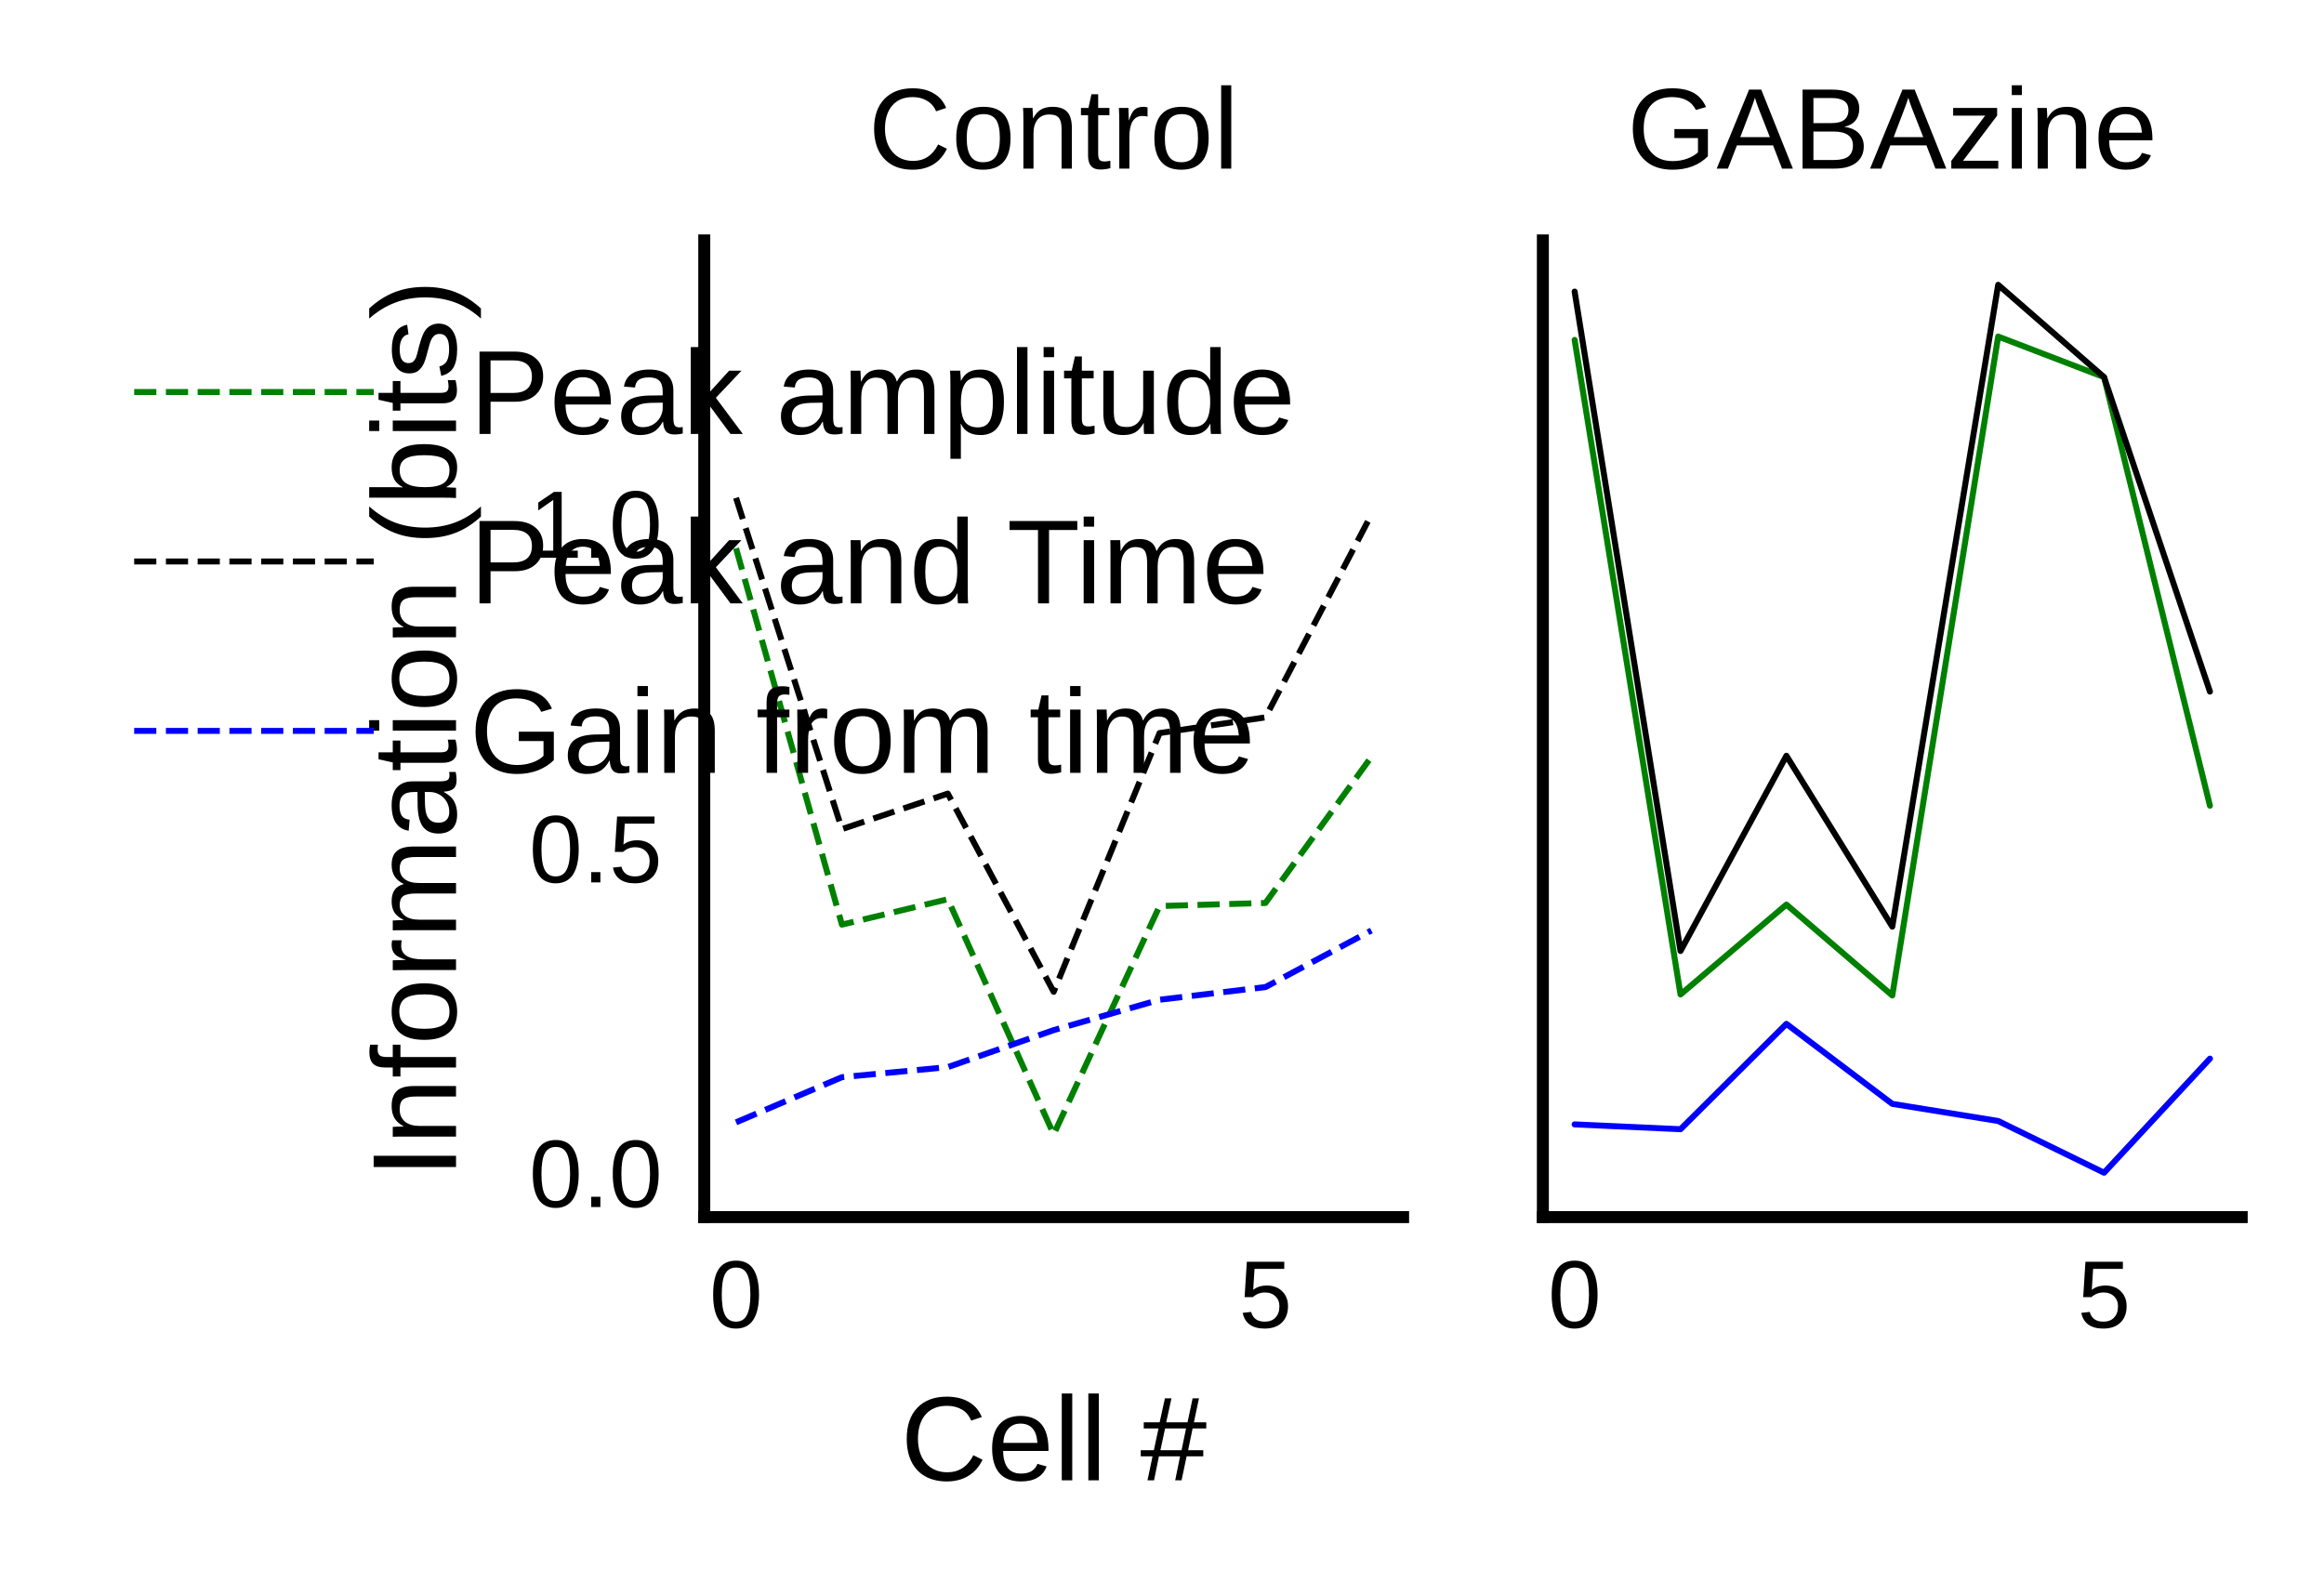
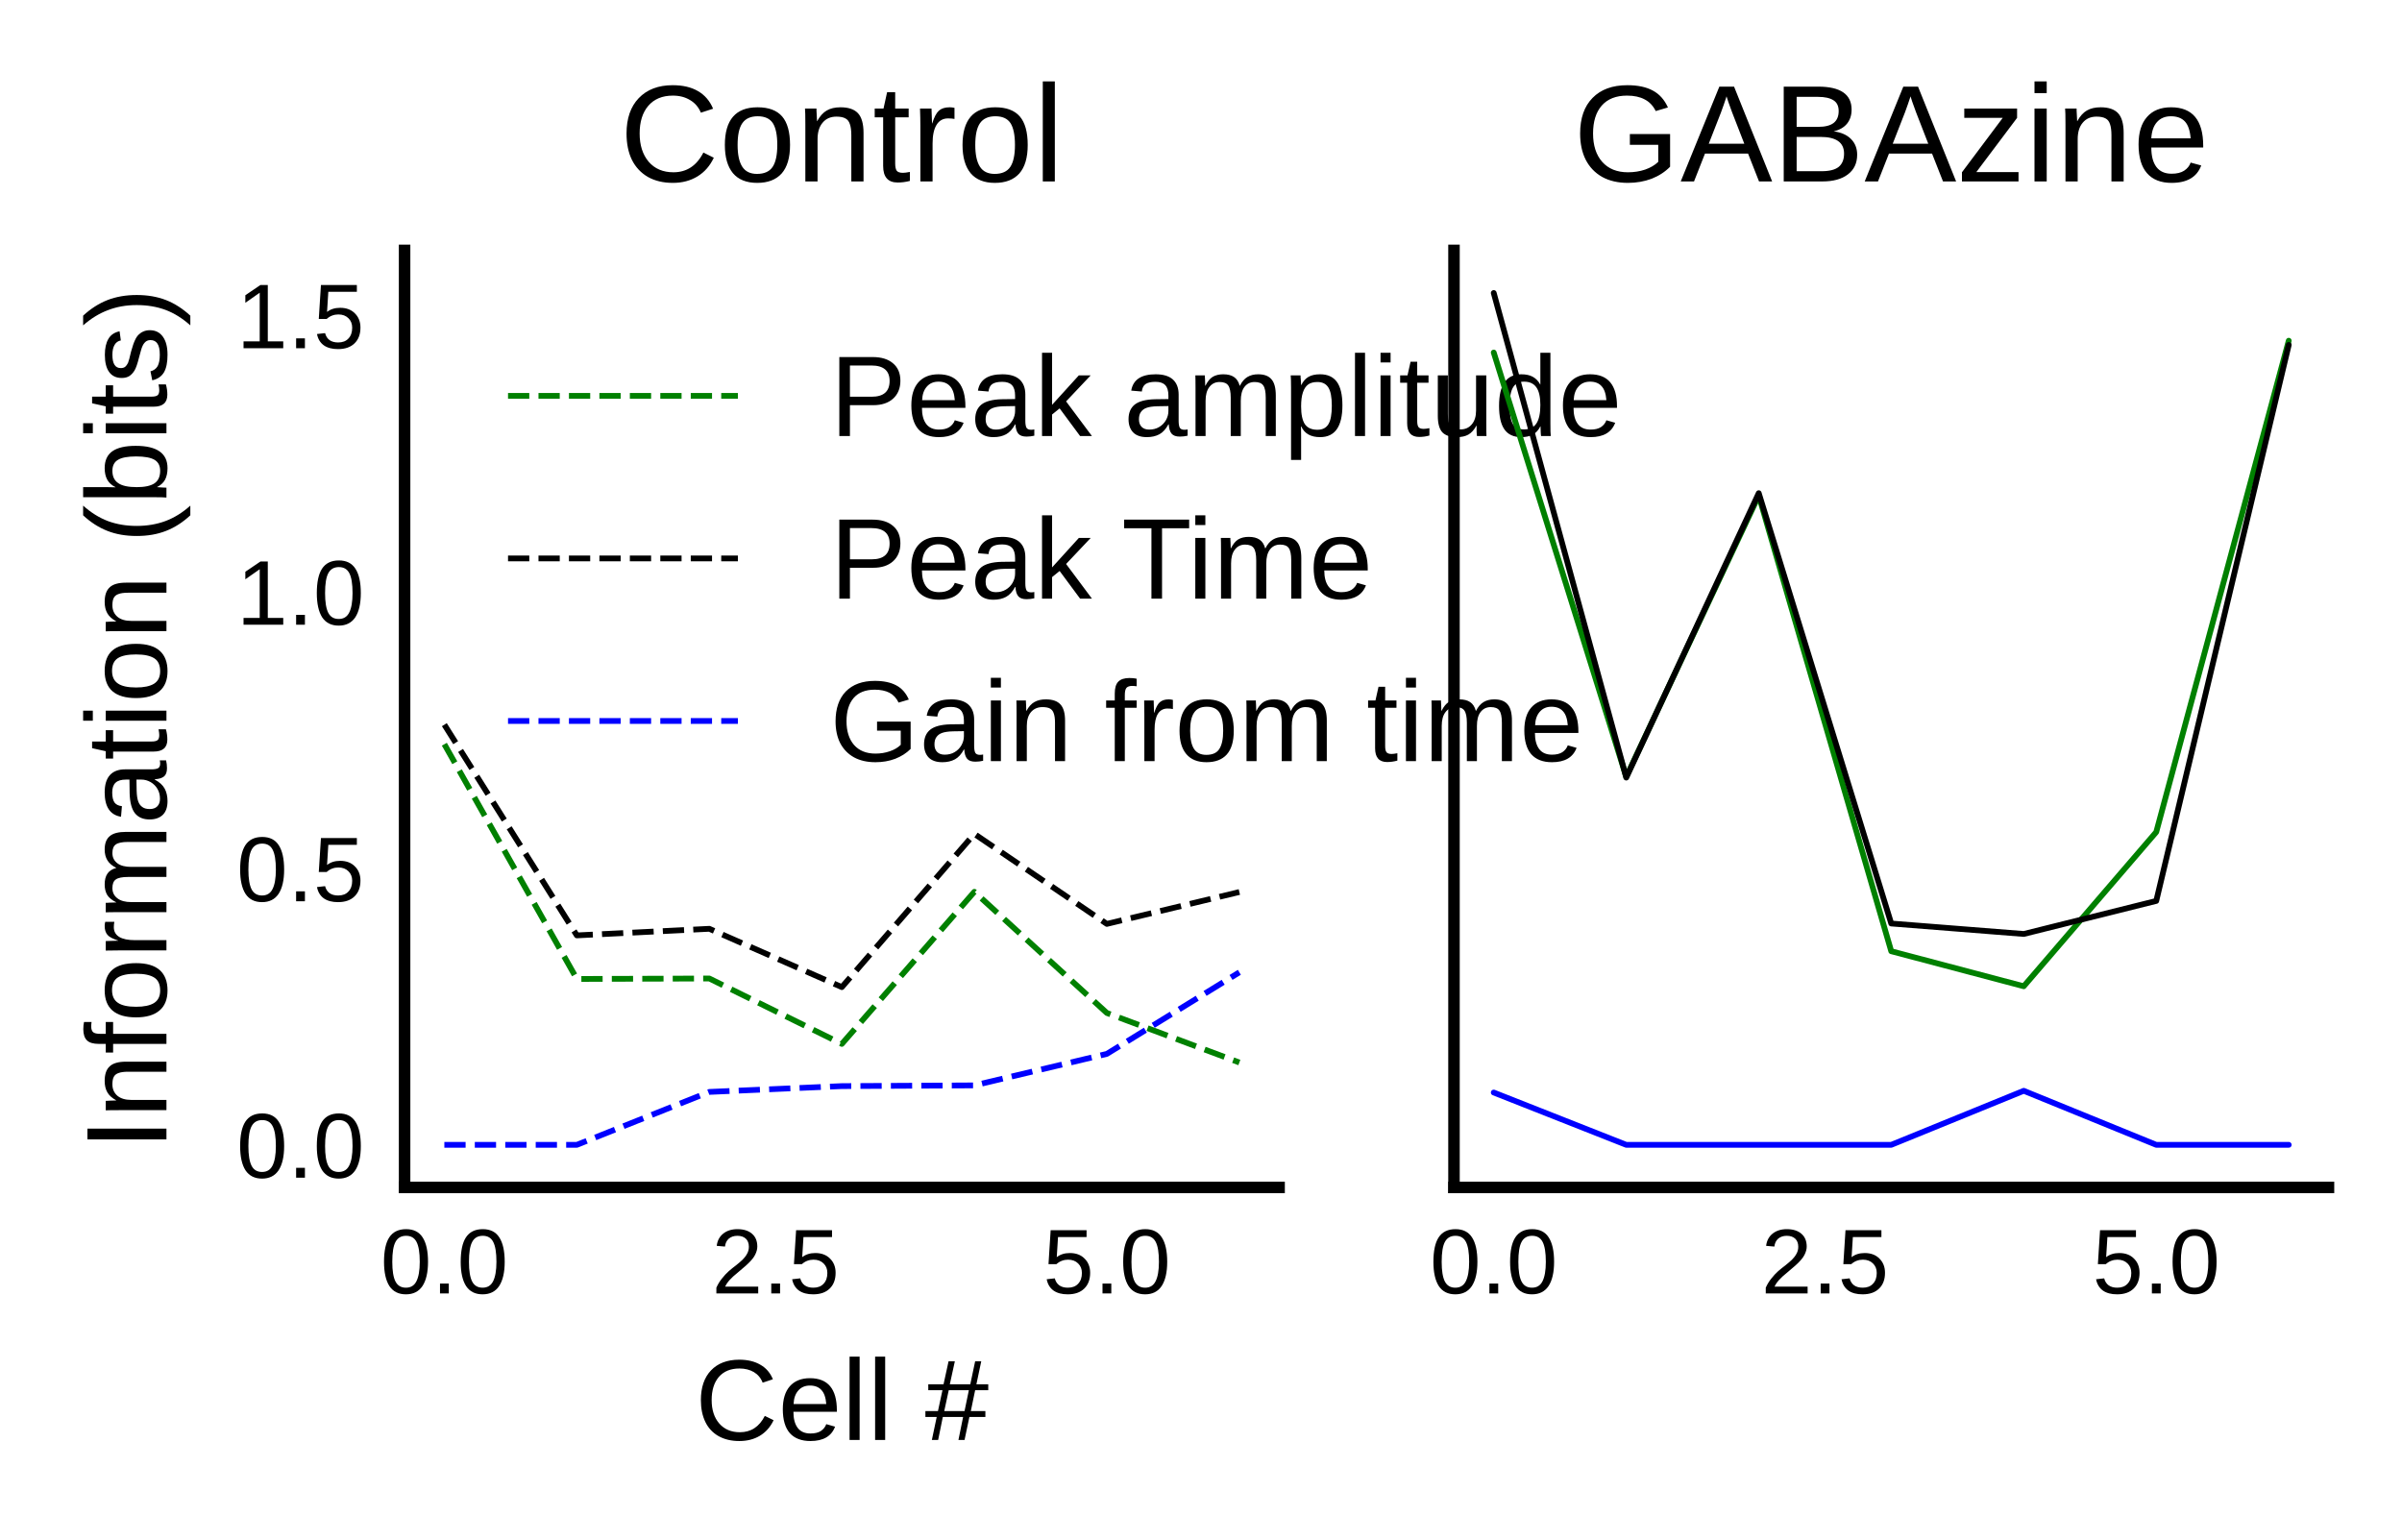
- <svg xmlns="http://www.w3.org/2000/svg" height="132pt" version="1.1" viewBox="0 0 194 132" width="194pt">
+ <svg xmlns="http://www.w3.org/2000/svg" height="134pt" version="1.1" viewBox="0 0 209 134" width="209pt">
  <defs>
    <style type="text/css">
*{stroke-linecap:butt;stroke-linejoin:round;}
  </style>
  </defs>
  <g id="figure_1">
    <g id="patch_1">
-       <path d="M 0 132.773  L 194.33 132.773  L 194.33 0  L 0 0  z " style="fill:none;opacity:0;" />
+       <path d="M 0 134.491  L 209.804 134.491  L 209.804 0  L 0 0  z " style="fill:none;opacity:0;" />
    </g>
    <g id="axes_1">
      <g id="patch_2">
-         <path d="M 58.79 101.612  L 117.127 101.612  L 117.127 20.072  L 58.79 20.072  z " style="fill:none;" />
+         <path d="M 35.204 103.329  L 111.295 103.329  L 111.295 21.789  L 35.204 21.789  z " style="fill:none;" />
      </g>
      <g id="line2d_1">
-         <path clip-path="url(#p00989f2261)" d="M 61.442 45.77  L 70.281 77.194  L 79.12 75.073  L 87.958 94.708  L 96.797 75.641  L 105.636 75.386  L 114.475 63.192  " style="fill:none;stroke:#008000;stroke-dasharray:1.85,0.8;stroke-dashoffset:0;stroke-width:0.5;" />
+         <path clip-path="url(#pe87dc9c262)" d="M 38.663 64.762  L 50.192 85.19  L 61.721 85.149  L 73.25 90.84  L 84.779 77.605  L 96.308 88.148  L 107.837 92.458  " style="fill:none;stroke:#008000;stroke-dasharray:1.85,0.8;stroke-dashoffset:0;stroke-width:0.5;" />
      </g>
      <g id="line2d_2">
-         <path clip-path="url(#p00989f2261)" d="M 61.442 41.565  L 70.281 69.22  L 79.12 66.256  L 87.958 82.803  L 96.797 61.201  L 105.636 59.889  L 114.475 42.969  " style="fill:none;stroke:#000000;stroke-dasharray:1.85,0.8;stroke-dashoffset:0;stroke-width:0.5;" />
+         <path clip-path="url(#pe87dc9c262)" d="M 38.663 63.062  L 50.192 81.397  L 61.721 80.824  L 73.25 85.899  L 84.779 72.565  L 96.308 80.398  L 107.837 77.623  " style="fill:none;stroke:#000000;stroke-dasharray:1.85,0.8;stroke-dashoffset:0;stroke-width:0.5;" />
      </g>
      <g id="line2d_3">
-         <path clip-path="url(#p00989f2261)" d="M 61.442 93.7  L 70.281 89.93  L 79.12 89.088  L 87.958 86.001  L 96.797 83.465  L 105.636 82.408  L 114.475 77.682  " style="fill:none;stroke:#0000ff;stroke-dasharray:1.85,0.8;stroke-dashoffset:0;stroke-width:0.5;" />
+         <path clip-path="url(#pe87dc9c262)" d="M 38.663 99.623  L 50.192 99.623  L 61.721 95.018  L 73.25 94.513  L 84.779 94.45  L 96.308 91.709  L 107.837 84.61  " style="fill:none;stroke:#0000ff;stroke-dasharray:1.85,0.8;stroke-dashoffset:0;stroke-width:0.5;" />
      </g>
      <g id="patch_3">
-         <path d="M 58.79 101.612  L 58.79 20.072  " style="fill:none;stroke:#000000;stroke-linecap:square;stroke-linejoin:miter;" />
+         <path d="M 35.204 103.329  L 35.204 21.789  " style="fill:none;stroke:#000000;stroke-linecap:square;stroke-linejoin:miter;" />
      </g>
      <g id="patch_4">
-         <path d="M 58.79 101.612  L 117.127 101.612  " style="fill:none;stroke:#000000;stroke-linecap:square;stroke-linejoin:miter;" />
+         <path d="M 35.204 103.329  L 111.295 103.329  " style="fill:none;stroke:#000000;stroke-linecap:square;stroke-linejoin:miter;" />
      </g>
      <g id="matplotlib.axis_1">
        <g id="xtick_1">
          <g id="line2d_4" />
          <g id="text_1">
-             <text style="font-family:Arial;font-size:8px;font-style:normal;font-weight:400;text-anchor:middle;" transform="rotate(-0, 61.44185, 110.8377)" x="61.442" y="110.838">0</text>
+             <text style="font-family:Arial;font-size:8px;font-style:normal;font-weight:normal;text-anchor:middle;" transform="rotate(-0, 38.66305, 112.5556)" x="38.663" y="112.556">0.0</text>
          </g>
        </g>
        <g id="xtick_2">
          <g id="line2d_5" />
          <g id="text_2">
-             <text style="font-family:Arial;font-size:8px;font-style:normal;font-weight:400;text-anchor:middle;" transform="rotate(-0, 105.6361, 110.8377)" x="105.636" y="110.838">5</text>
+             <text style="font-family:Arial;font-size:8px;font-style:normal;font-weight:normal;text-anchor:middle;" transform="rotate(-0, 67.48537, 112.5556)" x="67.485" y="112.556">2.5</text>
          </g>
        </g>
-         <g id="text_3">
-           <text style="font-family:Arial;font-size:10px;font-style:normal;font-weight:400;text-anchor:middle;" transform="rotate(-0, 87.95838, 123.5856)" x="87.958" y="123.586">Cell #</text>
+         <g id="xtick_3">
+           <g id="line2d_6" />
+           <g id="text_3">
+             <text style="font-family:Arial;font-size:8px;font-style:normal;font-weight:normal;text-anchor:middle;" transform="rotate(-0, 96.30768, 112.5556)" x="96.308" y="112.556">5.0</text>
+           </g>
+         </g>
+         <g id="text_4">
+           <text style="font-family:Arial;font-size:10px;font-style:normal;font-weight:normal;text-anchor:middle;" transform="rotate(-0, 73.24983, 125.3034)" x="73.25" y="125.303">Cell #</text>
        </g>
      </g>
      <g id="matplotlib.axis_2">
        <g id="ytick_1">
-           <g id="line2d_6" />
-           <g id="text_4">
-             <text style="font-family:Arial;font-size:8px;font-style:normal;font-weight:400;text-anchor:end;" transform="rotate(-0, 55.2902, 100.7683)" x="55.29" y="100.768">0.0</text>
+           <g id="line2d_7" />
+           <g id="text_5">
+             <text style="font-family:Arial;font-size:8px;font-style:normal;font-weight:normal;text-anchor:end;" transform="rotate(-0, 31.70437, 102.4861)" x="31.704" y="102.486">0.0</text>
          </g>
        </g>
        <g id="ytick_2">
-           <g id="line2d_7" />
-           <g id="text_5">
-             <text style="font-family:Arial;font-size:8px;font-style:normal;font-weight:400;text-anchor:end;" transform="rotate(-0, 55.2902, 73.66686)" x="55.29" y="73.667">0.5</text>
+           <g id="line2d_8" />
+           <g id="text_6">
+             <text style="font-family:Arial;font-size:8px;font-style:normal;font-weight:normal;text-anchor:end;" transform="rotate(-0, 31.70437, 78.42415)" x="31.704" y="78.424">0.5</text>
          </g>
        </g>
        <g id="ytick_3">
-           <g id="line2d_8" />
-           <g id="text_6">
-             <text style="font-family:Arial;font-size:8px;font-style:normal;font-weight:400;text-anchor:end;" transform="rotate(-0, 55.2902, 46.56546)" x="55.29" y="46.565">1.0</text>
+           <g id="line2d_9" />
+           <g id="text_7">
+             <text style="font-family:Arial;font-size:8px;font-style:normal;font-weight:normal;text-anchor:end;" transform="rotate(-0, 31.70437, 54.36216)" x="31.704" y="54.362">1.0</text>
          </g>
        </g>
-         <g id="text_7">
-           <text style="font-family:Arial;font-size:10px;font-style:normal;font-weight:400;text-anchor:middle;" transform="rotate(-90, 38.06551, 60.8415)" x="38.066" y="60.842">Information (bits)</text>
+         <g id="ytick_4">
+           <g id="line2d_10" />
+           <g id="text_8">
+             <text style="font-family:Arial;font-size:8px;font-style:normal;font-weight:normal;text-anchor:end;" transform="rotate(-0, 31.70437, 30.30017)" x="31.704" y="30.3">1.5</text>
+           </g>
+         </g>
+         <g id="text_9">
+           <text style="font-family:Arial;font-size:10px;font-style:normal;font-weight:normal;text-anchor:middle;" transform="rotate(-90, 14.47969, 62.55938)" x="14.48" y="62.559">Information (bits)</text>
        </g>
      </g>
-       <g id="text_8">
-         <text style="font-family:Arial;font-size:9.6px;font-style:normal;font-weight:400;text-anchor:middle;" transform="rotate(-0, 87.95838, 14.0715)" x="87.958" y="14.072">Control</text>
+       <g id="text_10">
+         <text style="font-family:Arial;font-size:12px;font-style:normal;font-weight:normal;text-anchor:middle;" transform="rotate(-0, 73.24983, 15.78937)" x="73.25" y="15.789">Control</text>
      </g>
      <g id="legend_1">
-         <g id="line2d_9">
-           <path d="M 11.2 32.729  L 31.2 32.729  " style="fill:none;stroke:#008000;stroke-dasharray:1.85,0.8;stroke-dashoffset:0;stroke-width:0.5;" />
-         </g>
-         <g id="line2d_10" />
-         <g id="text_9">
-           <text style="font-family:Arial;font-size:10px;font-style:normal;font-weight:400;text-anchor:start;" transform="rotate(-0, 39.2, 36.22931)" x="39.2" y="36.229">Peak amplitude</text>
-         </g>
        <g id="line2d_11">
-           <path d="M 11.2 46.875  L 31.2 46.875  " style="fill:none;stroke:#000000;stroke-dasharray:1.85,0.8;stroke-dashoffset:0;stroke-width:0.5;" />
+           <path d="M 44.204 34.447  L 64.204 34.447  " style="fill:none;stroke:#008000;stroke-dasharray:1.85,0.8;stroke-dashoffset:0;stroke-width:0.5;" />
        </g>
        <g id="line2d_12" />
-         <g id="text_10">
-           <text style="font-family:Arial;font-size:10px;font-style:normal;font-weight:400;text-anchor:start;" transform="rotate(-0, 39.2, 50.37463)" x="39.2" y="50.375">Peak and Time</text>
+         <g id="text_11">
+           <text style="font-family:Arial;font-size:10px;font-style:normal;font-weight:normal;text-anchor:start;" transform="rotate(-0, 72.20437, 37.94719)" x="72.204" y="37.947">Peak amplitude</text>
        </g>
        <g id="line2d_13">
-           <path d="M 11.2 61.02  L 31.2 61.02  " style="fill:none;stroke:#0000ff;stroke-dasharray:1.85,0.8;stroke-dashoffset:0;stroke-width:0.5;" />
+           <path d="M 44.204 48.593  L 64.204 48.593  " style="fill:none;stroke:#000000;stroke-dasharray:1.85,0.8;stroke-dashoffset:0;stroke-width:0.5;" />
        </g>
        <g id="line2d_14" />
-         <g id="text_11">
-           <text style="font-family:Arial;font-size:10px;font-style:normal;font-weight:400;text-anchor:start;" transform="rotate(-0, 39.2, 64.51994)" x="39.2" y="64.52">Gain from time</text>
+         <g id="text_12">
+           <text style="font-family:Arial;font-size:10px;font-style:normal;font-weight:normal;text-anchor:start;" transform="rotate(-0, 72.20437, 52.0925)" x="72.204" y="52.093">Peak Time</text>
+         </g>
+         <g id="line2d_15">
+           <path d="M 44.204 62.738  L 64.204 62.738  " style="fill:none;stroke:#0000ff;stroke-dasharray:1.85,0.8;stroke-dashoffset:0;stroke-width:0.5;" />
+         </g>
+         <g id="line2d_16" />
+         <g id="text_13">
+           <text style="font-family:Arial;font-size:10px;font-style:normal;font-weight:normal;text-anchor:start;" transform="rotate(-0, 72.20437, 66.23781)" x="72.204" y="66.238">Gain from time</text>
        </g>
      </g>
    </g>
    <g id="axes_2">
      <g id="patch_5">
-         <path d="M 128.794 101.612  L 187.13 101.612  L 187.13 20.072  L 128.794 20.072  z " style="fill:none;" />
-       </g>
-       <g id="line2d_15">
-         <path clip-path="url(#pba51d64b25)" d="M 131.445 28.377  L 140.284 83.026  L 149.123 75.52  L 157.962 83.108  L 166.801 28.096  L 175.64 31.487  L 184.479 67.266  " style="fill:none;stroke:#008000;stroke-linecap:round;stroke-width:0.5;" />
-       </g>
-       <g id="line2d_16">
-         <path clip-path="url(#pba51d64b25)" d="M 131.445 24.343  L 140.284 79.394  L 149.123 63.095  L 157.962 77.361  L 166.801 23.778  L 175.64 31.487  L 184.479 57.74  " style="fill:none;stroke:#000000;stroke-linecap:round;stroke-width:0.5;" />
+         <path d="M 126.513 103.329  L 202.604 103.329  L 202.604 21.789  L 126.513 21.789  z " style="fill:none;" />
      </g>
      <g id="line2d_17">
-         <path clip-path="url(#pba51d64b25)" d="M 131.445 93.871  L 140.284 94.273  L 149.123 85.48  L 157.962 92.158  L 166.801 93.587  L 175.64 97.905  L 184.479 88.379  " style="fill:none;stroke:#0000ff;stroke-linecap:round;stroke-width:0.5;" />
+         <path clip-path="url(#pda3437be4e)" d="M 129.972 30.678  L 141.501 67.6  L 153.03 43.114  L 164.559 82.776  L 176.088 85.824  L 187.617 72.403  L 199.146 29.649  " style="fill:none;stroke:#008000;stroke-linecap:round;stroke-width:0.5;" />
+       </g>
+       <g id="line2d_18">
+         <path clip-path="url(#pda3437be4e)" d="M 129.972 25.496  L 141.501 67.666  L 153.03 42.916  L 164.559 80.364  L 176.088 81.274  L 187.617 78.399  L 199.146 30.015  " style="fill:none;stroke:#000000;stroke-linecap:round;stroke-width:0.5;" />
+       </g>
+       <g id="line2d_19">
+         <path clip-path="url(#pda3437be4e)" d="M 129.972 95.072  L 141.501 99.623  L 153.03 99.623  L 164.559 99.623  L 176.088 94.921  L 187.617 99.623  L 199.146 99.623  " style="fill:none;stroke:#0000ff;stroke-linecap:round;stroke-width:0.5;" />
      </g>
      <g id="patch_6">
-         <path d="M 128.794 101.612  L 128.794 20.072  " style="fill:none;stroke:#000000;stroke-linecap:square;stroke-linejoin:miter;" />
+         <path d="M 126.513 103.329  L 126.513 21.789  " style="fill:none;stroke:#000000;stroke-linecap:square;stroke-linejoin:miter;" />
      </g>
      <g id="patch_7">
-         <path d="M 128.794 101.612  L 187.13 101.612  " style="fill:none;stroke:#000000;stroke-linecap:square;stroke-linejoin:miter;" />
+         <path d="M 126.513 103.329  L 202.604 103.329  " style="fill:none;stroke:#000000;stroke-linecap:square;stroke-linejoin:miter;" />
      </g>
      <g id="matplotlib.axis_3">
-         <g id="xtick_3">
-           <g id="line2d_18" />
-           <g id="text_12">
-             <text style="font-family:Arial;font-size:8px;font-style:normal;font-weight:400;text-anchor:middle;" transform="rotate(-0, 131.4455, 110.8377)" x="131.445" y="110.838">0</text>
+         <g id="xtick_4">
+           <g id="line2d_20" />
+           <g id="text_14">
+             <text style="font-family:Arial;font-size:8px;font-style:normal;font-weight:normal;text-anchor:middle;" transform="rotate(-0, 129.9721, 112.5556)" x="129.972" y="112.556">0.0</text>
          </g>
        </g>
-         <g id="xtick_4">
-           <g id="line2d_19" />
-           <g id="text_13">
-             <text style="font-family:Arial;font-size:8px;font-style:normal;font-weight:400;text-anchor:middle;" transform="rotate(-0, 175.6397, 110.8377)" x="175.64" y="110.838">5</text>
+         <g id="xtick_5">
+           <g id="line2d_21" />
+           <g id="text_15">
+             <text style="font-family:Arial;font-size:8px;font-style:normal;font-weight:normal;text-anchor:middle;" transform="rotate(-0, 158.7945, 112.5556)" x="158.794" y="112.556">2.5</text>
+           </g>
+         </g>
+         <g id="xtick_6">
+           <g id="line2d_22" />
+           <g id="text_16">
+             <text style="font-family:Arial;font-size:8px;font-style:normal;font-weight:normal;text-anchor:middle;" transform="rotate(-0, 187.6168, 112.5556)" x="187.617" y="112.556">5.0</text>
          </g>
        </g>
      </g>
      <g id="matplotlib.axis_4">
-         <g id="ytick_4">
-           <g id="line2d_20" />
-         </g>
        <g id="ytick_5">
-           <g id="line2d_21" />
+           <g id="line2d_23" />
        </g>
        <g id="ytick_6">
-           <g id="line2d_22" />
+           <g id="line2d_24" />
+         </g>
+         <g id="ytick_7">
+           <g id="line2d_25" />
+         </g>
+         <g id="ytick_8">
+           <g id="line2d_26" />
        </g>
      </g>
-       <g id="text_14">
-         <text style="font-family:Arial;font-size:9.6px;font-style:normal;font-weight:400;text-anchor:middle;" transform="rotate(-0, 157.962, 14.0715)" x="157.962" y="14.072">GABAzine</text>
+       <g id="text_17">
+         <text style="font-family:Arial;font-size:12px;font-style:normal;font-weight:normal;text-anchor:middle;" transform="rotate(-0, 164.5589, 15.78937)" x="164.559" y="15.789">GABAzine</text>
      </g>
    </g>
  </g>
  <defs>
-     <clipPath id="p00989f2261">
-       <rect height="81.54" width="58.336" x="58.79" y="20.072" />
+     <clipPath id="pe87dc9c262">
+       <rect height="81.54" width="76.091" x="35.204" y="21.789" />
    </clipPath>
-     <clipPath id="pba51d64b25">
-       <rect height="81.54" width="58.336" x="128.794" y="20.072" />
+     <clipPath id="pda3437be4e">
+       <rect height="81.54" width="76.091" x="126.513" y="21.789" />
    </clipPath>
  </defs>
</svg>
